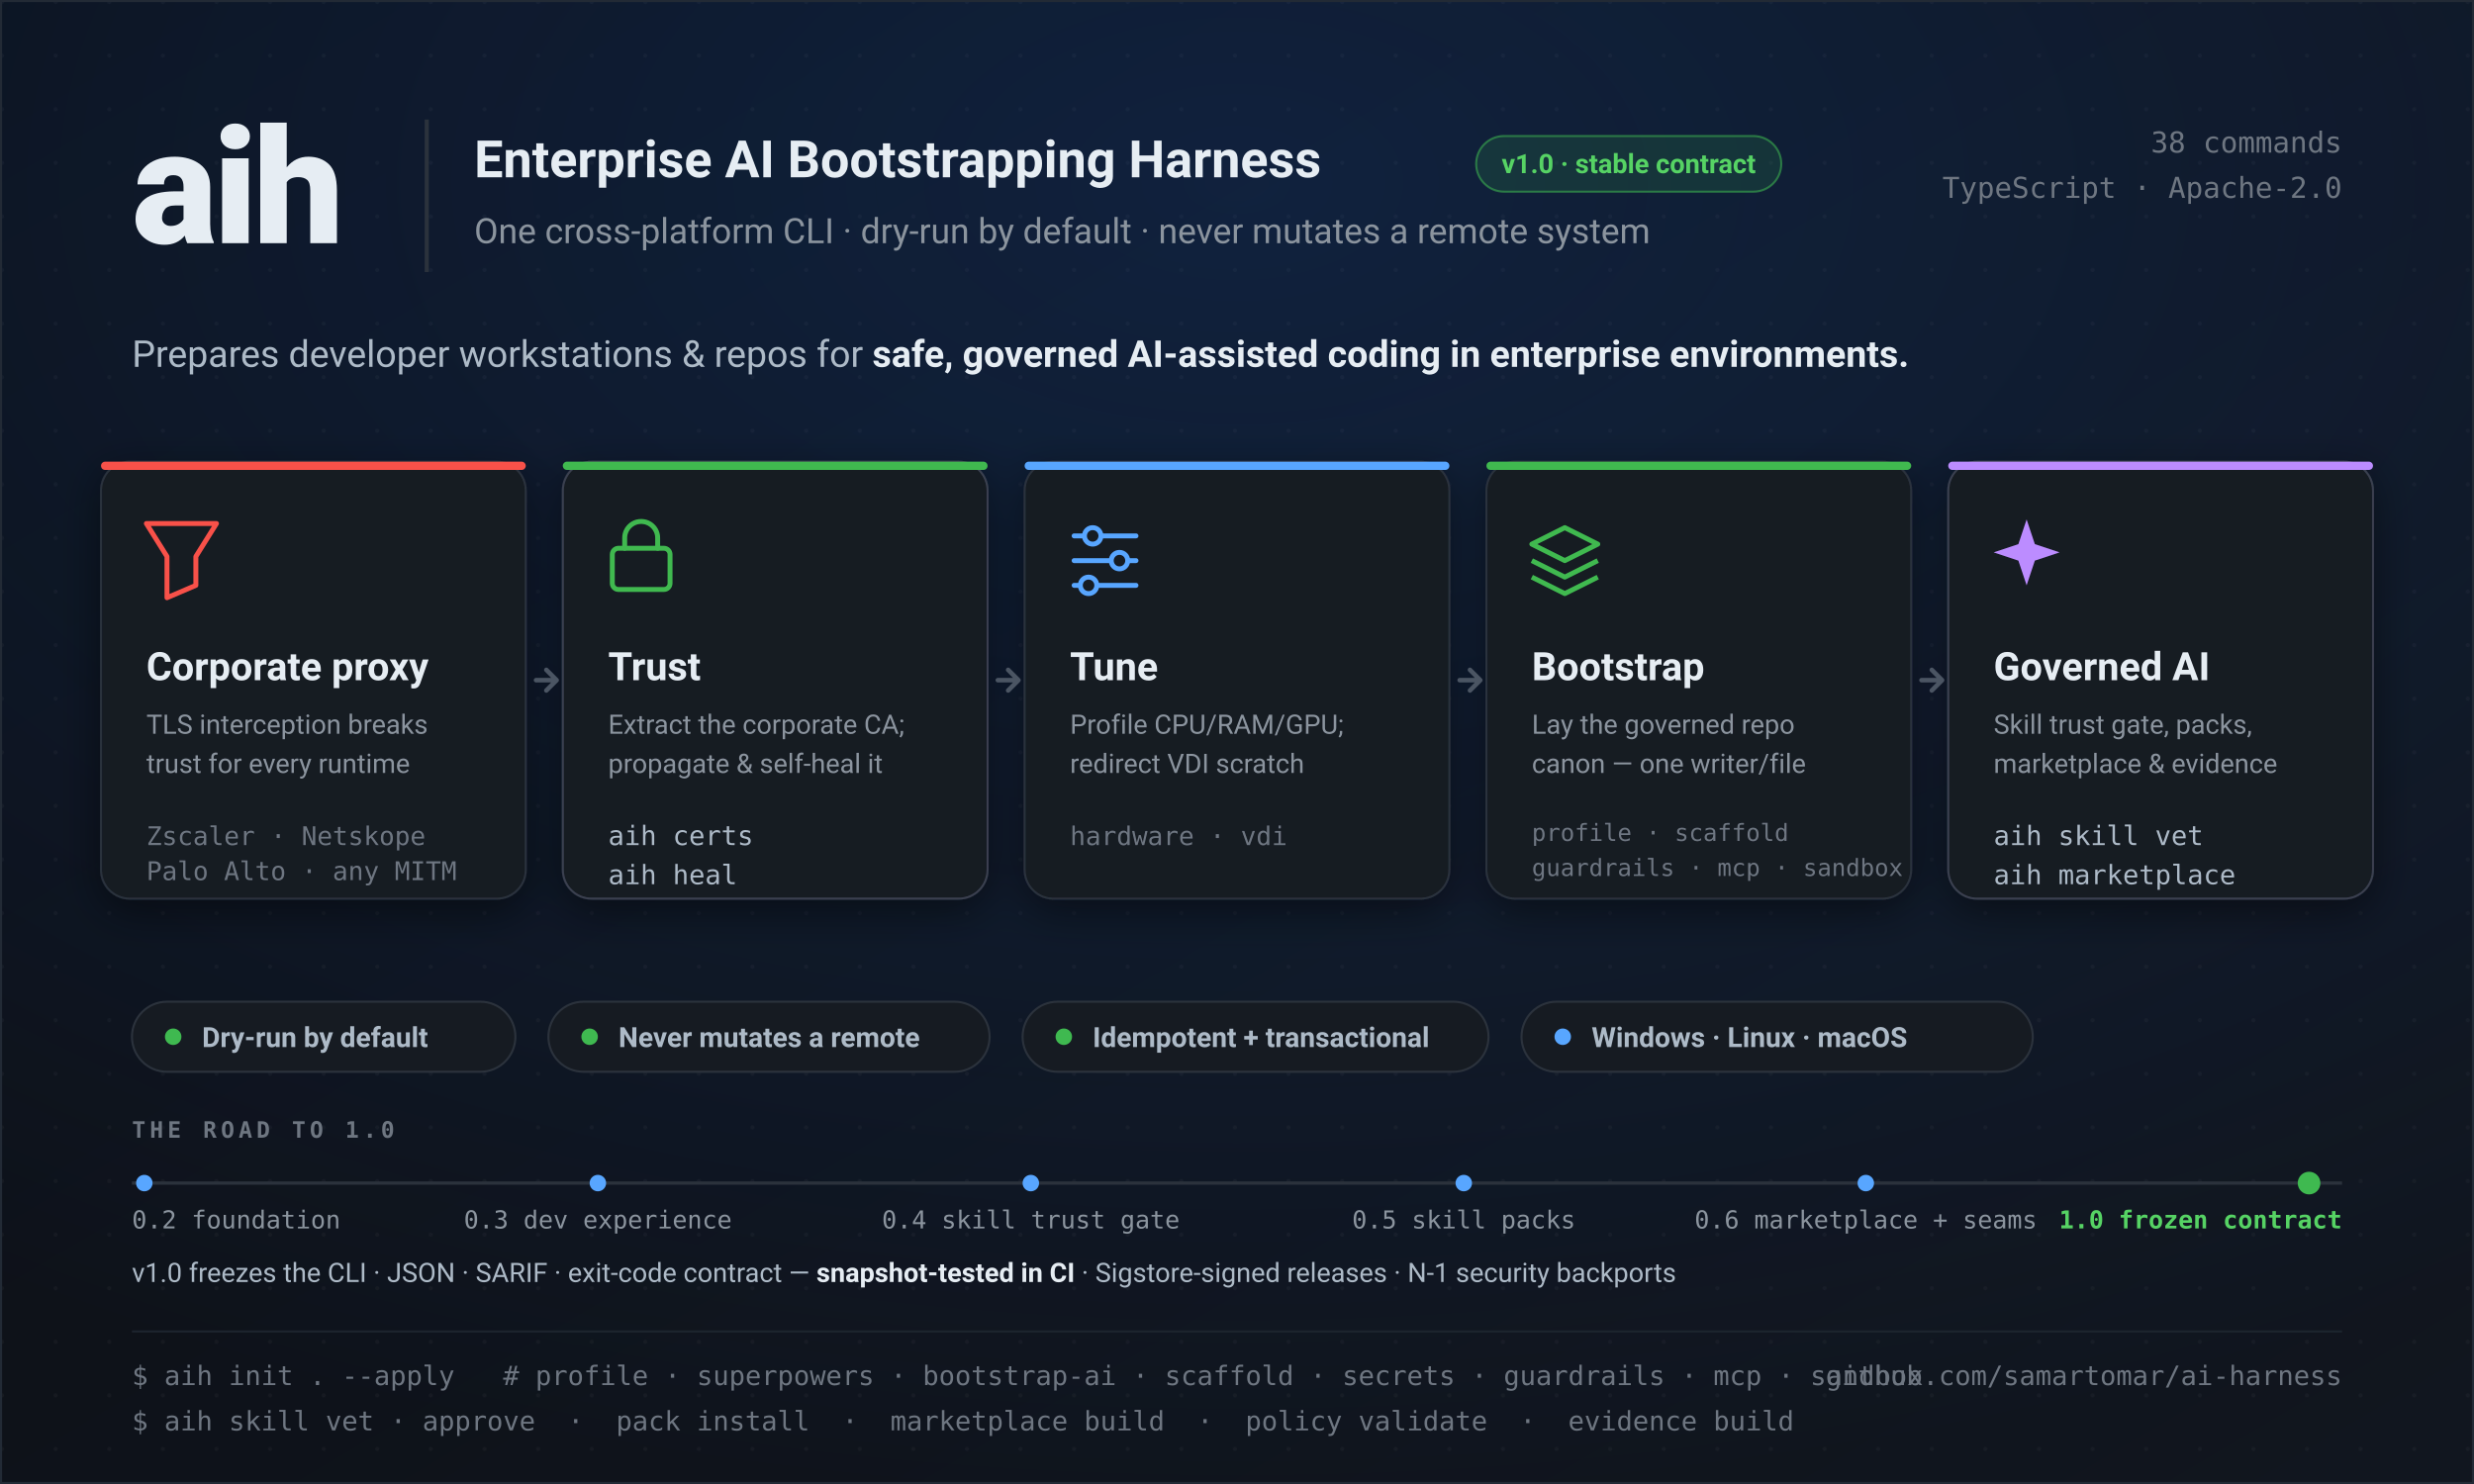
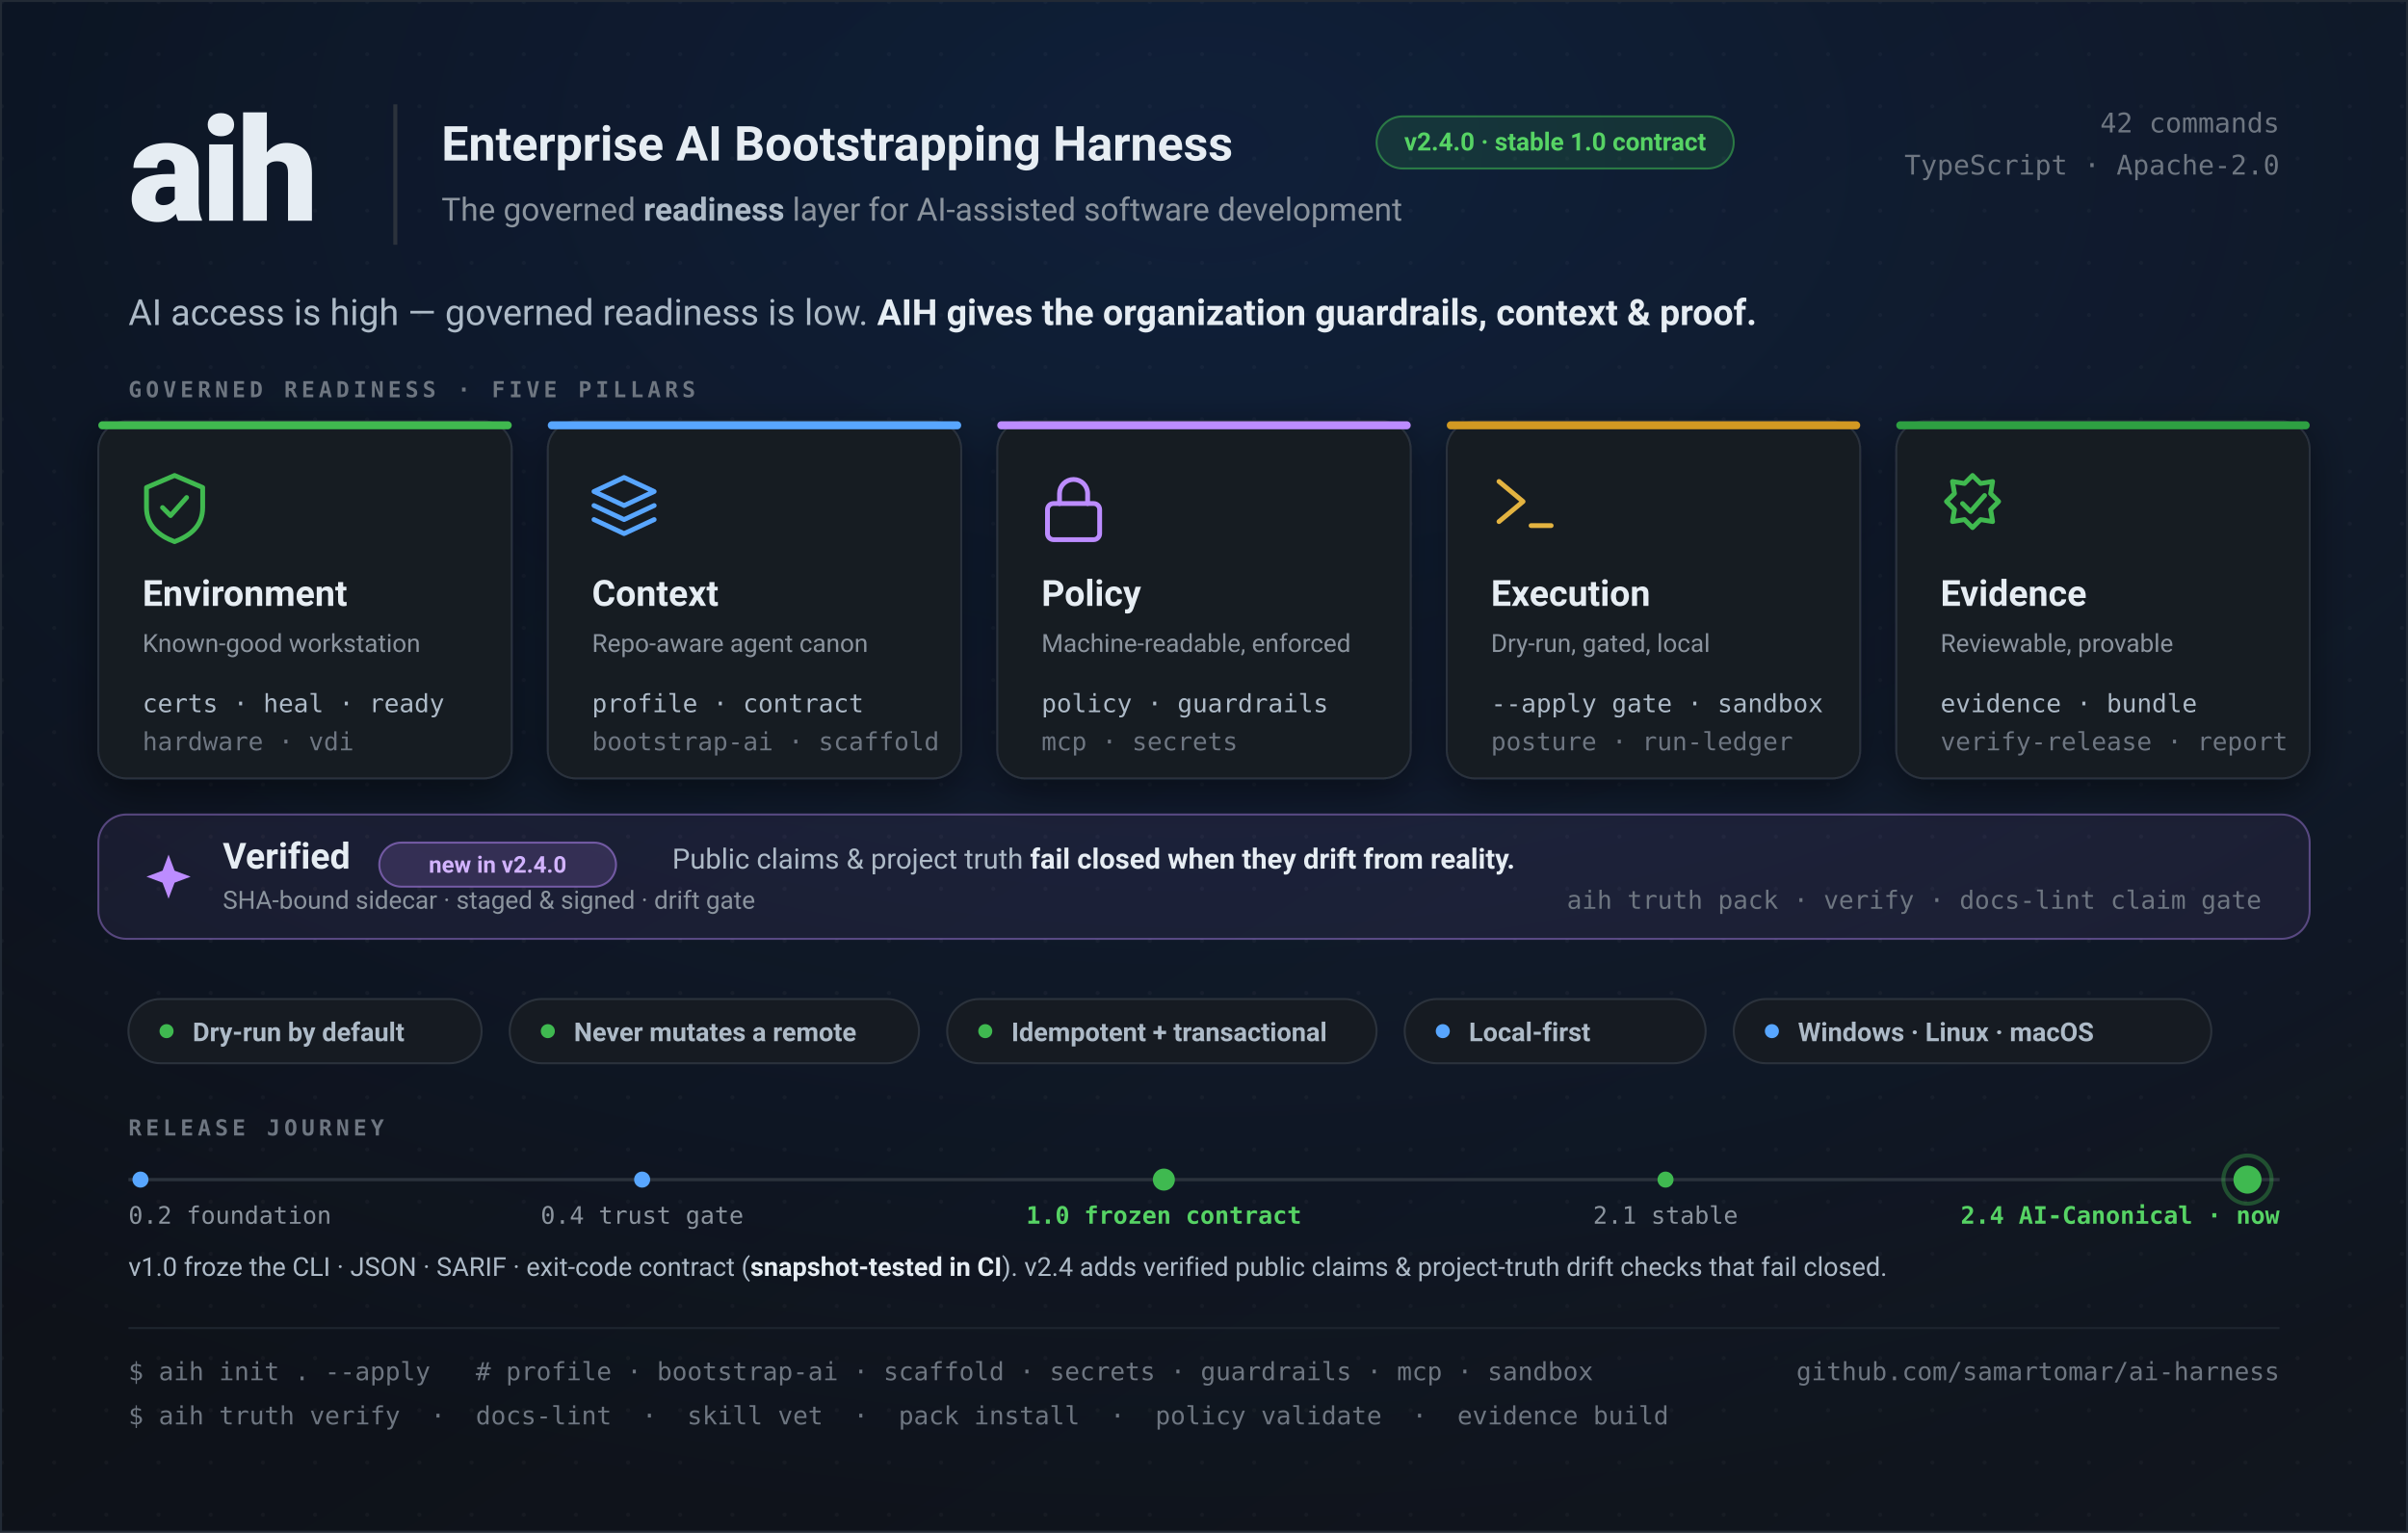
- <svg xmlns="http://www.w3.org/2000/svg" width="1200" height="720" viewBox="0 0 1200 720" font-family="ui-sans-serif, -apple-system, Segoe UI, Roboto, sans-serif">
+ <svg xmlns="http://www.w3.org/2000/svg" width="1200" height="764" viewBox="0 0 1200 764" role="img" font-family="ui-sans-serif, -apple-system, Segoe UI, Roboto, sans-serif">
  <defs>
    <linearGradient id="bg" x1="0" y1="0" x2="1" y2="1">
      <stop offset="0" stop-color="#0b0e14" />
      <stop offset="1" stop-color="#11161f" />
    </linearGradient>
-     <radialGradient id="glow" cx="0.5" cy="0.12" r="0.9">
-       <stop offset="0" stop-color="#1f6feb" stop-opacity="0.18" />
+     <radialGradient id="glow" cx="0.5" cy="0.1" r="0.9">
+       <stop offset="0" stop-color="#1f6feb" stop-opacity="0.16" />
      <stop offset="1" stop-color="#1f6feb" stop-opacity="0" />
    </radialGradient>
    <pattern id="dots" width="26" height="26" patternUnits="userSpaceOnUse">
      <circle cx="1" cy="1" r="1" fill="#ffffff" fill-opacity="0.035" />
    </pattern>
    <filter id="soft" x="-20%" y="-20%" width="140%" height="140%">
      <feDropShadow dx="0" dy="6" stdDeviation="10" flood-color="#000000" flood-opacity="0.45" />
    </filter>
  </defs>
-   <rect width="1200" height="720" fill="url(#bg)" />
-   <rect width="1200" height="720" fill="url(#dots)" />
-   <rect width="1200" height="720" fill="url(#glow)" />
-   <rect x="0.5" y="0.5" width="1199" height="719" rx="0" fill="none" stroke="#222a35" stroke-width="1" />
-   <text x="64" y="118" font-size="78" font-weight="800" fill="#e6edf3" letter-spacing="-2">aih</text>
-   <rect x="206" y="58" width="2" height="74" fill="#2b323c" />
-   <text x="230" y="86" font-size="25" font-weight="700" fill="#e6edf3">Enterprise AI Bootstrapping Harness</text>
-   <g transform="translate(716,66)">
-     <rect width="148" height="27" rx="13.5" fill="#3fb950" fill-opacity="0.14" stroke="#3fb950" stroke-opacity="0.55" />
-     <text x="74" y="18" font-size="13" font-weight="700" fill="#56d364" text-anchor="middle">v1.0 · stable contract</text>
+   <rect width="1200" height="764" fill="url(#bg)" />
+   <rect width="1200" height="764" fill="url(#dots)" />
+   <rect width="1200" height="764" fill="url(#glow)" />
+   <rect x="0.5" y="0.5" width="1199" height="763" fill="none" stroke="#222a35" stroke-width="1" />
+   <text x="64" y="110" font-size="72" font-weight="800" fill="#e6edf3" letter-spacing="-2">aih</text>
+   <rect x="196" y="52" width="2" height="70" fill="#2b323c" />
+   <text x="220" y="80" font-size="24" font-weight="700" fill="#e6edf3">Enterprise AI Bootstrapping Harness</text>
+   <g transform="translate(686,58)">
+     <rect width="178" height="26" rx="13" fill="#3fb950" fill-opacity="0.14" stroke="#3fb950" stroke-opacity="0.55" />
+     <text x="89" y="17" font-size="12.5" font-weight="700" fill="#56d364" text-anchor="middle">v2.4.0 · stable 1.0 contract</text>
  </g>
-   <text x="230" y="118" font-size="17" fill="#8b949e">One cross-platform CLI · dry-run by default · never mutates a remote system</text>
-   <g transform="translate(1136,74)" text-anchor="end">
-     <text x="0" y="0" font-size="14" fill="#6e7681" font-family="ui-monospace, SFMono-Regular, Menlo, monospace">38 commands</text>
-     <text x="0" y="22" font-size="14" fill="#6e7681" font-family="ui-monospace, SFMono-Regular, Menlo, monospace">TypeScript · Apache-2.0</text>
+   <text x="220" y="110" font-size="16" fill="#8b949e">The governed <tspan fill="#adbac7" font-weight="600">readiness</tspan> layer for AI-assisted software development</text>
+   <g transform="translate(1136,66)" text-anchor="end" font-family="ui-monospace, SFMono-Regular, Menlo, monospace">
+     <text x="0" y="0" font-size="13.5" fill="#6e7681">42 commands</text>
+     <text x="0" y="21" font-size="13.5" fill="#6e7681">TypeScript · Apache-2.0</text>
  </g>
-   <text x="64" y="178" font-size="18" fill="#adbac7">Prepares developer workstations &amp; repos for <tspan fill="#e6edf3" font-weight="600">safe, governed AI-assisted coding in enterprise environments.</tspan>
+   <text x="64" y="162" font-size="18" fill="#adbac7">AI access is high — governed readiness is low. <tspan fill="#e6edf3" font-weight="600">AIH gives the organization guardrails, context &amp; proof.</tspan>
  </text>
+   <text x="64" y="198" font-size="11" font-weight="700" fill="#6e7681" letter-spacing="2" font-family="ui-monospace, Menlo, monospace">GOVERNED READINESS · FIVE PILLARS</text>
  <g filter="url(#soft)">
-     <g transform="translate(49,224)">
-       <rect width="206" height="212" rx="14" fill="#151a22" stroke="#2b323c" />
-       <rect width="206" height="4" rx="2" fill="#f85149" />
-       <g transform="translate(22,30)" stroke="#f85149" stroke-width="2.4" fill="none" stroke-linejoin="round" stroke-linecap="round">
-         <path d="M0 0 H34 L24 16 V30 L10 36 V16 Z" />
+     <g transform="translate(49,210)">
+       <rect width="206" height="178" rx="14" fill="#151a22" stroke="#2b323c" />
+       <rect width="206" height="4" rx="2" fill="#3fb950" />
+       <g transform="translate(22,26)" stroke="#3fb950" stroke-width="2.4" fill="none" stroke-linecap="round" stroke-linejoin="round">
+         <path d="M16 1 L30 7 V17 C30 26 24 31 16 34 C8 31 2 26 2 17 V7 Z" />
+         <path d="M10 17 l4 4 l8 -9" />
      </g>
-       <text x="22" y="106" font-size="19" font-weight="700" fill="#e6edf3">Corporate proxy</text>
-       <text x="22" y="132" font-size="13" fill="#8b949e">TLS interception breaks</text>
-       <text x="22" y="151" font-size="13" fill="#8b949e">trust for every runtime</text>
-       <text x="22" y="186" font-size="12.5" fill="#6e7681" font-family="ui-monospace, Menlo, monospace">Zscaler · Netskope</text>
-       <text x="22" y="203" font-size="12.5" fill="#6e7681" font-family="ui-monospace, Menlo, monospace">Palo Alto · any MITM</text>
+       <text x="22" y="92" font-size="18" font-weight="700" fill="#e6edf3">Environment</text>
+       <text x="22" y="115" font-size="12.5" fill="#8b949e">Known-good workstation</text>
+       <text x="22" y="145" font-size="12.5" fill="#adbac7" font-family="ui-monospace, Menlo, monospace">certs · heal · ready</text>
+       <text x="22" y="164" font-size="12.5" fill="#6e7681" font-family="ui-monospace, Menlo, monospace">hardware · vdi</text>
    </g>
-     <g transform="translate(273,224)">
-       <rect width="206" height="212" rx="14" fill="#151a22" stroke="#3a4150" />
-       <rect width="206" height="4" rx="2" fill="#3fb950" />
-       <g transform="translate(22,28)" stroke="#3fb950" stroke-width="2.4" fill="none" stroke-linecap="round">
-         <rect x="2" y="14" width="28" height="20" rx="3" />
-         <path d="M8 14 V9 a8 8 0 0 1 16 0 V14" />
+     <g transform="translate(273,210)">
+       <rect width="206" height="178" rx="14" fill="#151a22" stroke="#2b323c" />
+       <rect width="206" height="4" rx="2" fill="#58a6ff" />
+       <g transform="translate(22,26)" stroke="#58a6ff" stroke-width="2.4" fill="none" stroke-linejoin="round" stroke-linecap="round">
+         <path d="M16 2 L31 9 L16 16 L1 9 Z" />
+         <path d="M1 16 L16 23 L31 16" />
+         <path d="M1 23 L16 30 L31 23" />
      </g>
-       <text x="22" y="106" font-size="19" font-weight="700" fill="#e6edf3">Trust</text>
-       <text x="22" y="132" font-size="13" fill="#8b949e">Extract the corporate CA;</text>
-       <text x="22" y="151" font-size="13" fill="#8b949e">propagate &amp; self-heal it</text>
-       <g transform="translate(22,172)">
-         <text x="0" y="14" font-size="13" fill="#adbac7" font-family="ui-monospace, Menlo, monospace">aih certs</text>
-         <text x="0" y="33" font-size="13" fill="#adbac7" font-family="ui-monospace, Menlo, monospace">aih heal</text>
+       <text x="22" y="92" font-size="18" font-weight="700" fill="#e6edf3">Context</text>
+       <text x="22" y="115" font-size="12.5" fill="#8b949e">Repo-aware agent canon</text>
+       <text x="22" y="145" font-size="12.5" fill="#adbac7" font-family="ui-monospace, Menlo, monospace">profile · contract</text>
+       <text x="22" y="164" font-size="12.5" fill="#6e7681" font-family="ui-monospace, Menlo, monospace">bootstrap-ai · scaffold</text>
+     </g>
+     <g transform="translate(497,210)">
+       <rect width="206" height="178" rx="14" fill="#151a22" stroke="#2b323c" />
+       <rect width="206" height="4" rx="2" fill="#bc8cff" />
+       <g transform="translate(22,26)" stroke="#bc8cff" stroke-width="2.4" fill="none" stroke-linecap="round" stroke-linejoin="round">
+         <rect x="3" y="15" width="26" height="18" rx="3" />
+         <path d="M9 15 V10 a7 7 0 0 1 14 0 V15" />
      </g>
+       <text x="22" y="92" font-size="18" font-weight="700" fill="#e6edf3">Policy</text>
+       <text x="22" y="115" font-size="12.5" fill="#8b949e">Machine-readable, enforced</text>
+       <text x="22" y="145" font-size="12.5" fill="#adbac7" font-family="ui-monospace, Menlo, monospace">policy · guardrails</text>
+       <text x="22" y="164" font-size="12.5" fill="#6e7681" font-family="ui-monospace, Menlo, monospace">mcp · secrets</text>
    </g>
-     <g transform="translate(497,224)">
-       <rect width="206" height="212" rx="14" fill="#151a22" stroke="#2b323c" />
-       <rect width="206" height="4" rx="2" fill="#58a6ff" />
-       <g transform="translate(22,30)" stroke="#58a6ff" stroke-width="2.4" fill="none" stroke-linecap="round">
-         <path d="M2 6 H32 M2 18 H32 M2 30 H32" />
-         <circle cx="11" cy="6" r="4" fill="#151a22" />
-         <circle cx="24" cy="18" r="4" fill="#151a22" />
-         <circle cx="9" cy="30" r="4" fill="#151a22" />
+     <g transform="translate(721,210)">
+       <rect width="206" height="178" rx="14" fill="#151a22" stroke="#2b323c" />
+       <rect width="206" height="4" rx="2" fill="#d29922" />
+       <g transform="translate(22,26)" stroke="#e3b341" stroke-width="2.4" fill="none" stroke-linecap="round" stroke-linejoin="round">
+         <path d="M4 4 l12 10 l-12 10" />
+         <path d="M20 26 h10" />
      </g>
-       <text x="22" y="106" font-size="19" font-weight="700" fill="#e6edf3">Tune</text>
-       <text x="22" y="132" font-size="13" fill="#8b949e">Profile CPU/RAM/GPU;</text>
-       <text x="22" y="151" font-size="13" fill="#8b949e">redirect VDI scratch</text>
-       <text x="22" y="186" font-size="12.5" fill="#6e7681" font-family="ui-monospace, Menlo, monospace">hardware · vdi</text>
+       <text x="22" y="92" font-size="18" font-weight="700" fill="#e6edf3">Execution</text>
+       <text x="22" y="115" font-size="12.5" fill="#8b949e">Dry-run, gated, local</text>
+       <text x="22" y="145" font-size="12.5" fill="#adbac7" font-family="ui-monospace, Menlo, monospace">--apply gate · sandbox</text>
+       <text x="22" y="164" font-size="12.5" fill="#6e7681" font-family="ui-monospace, Menlo, monospace">posture · run-ledger</text>
    </g>
-     <g transform="translate(721,224)">
-       <rect width="206" height="212" rx="14" fill="#151a22" stroke="#2b323c" />
-       <rect width="206" height="4" rx="2" fill="#3fb950" />
-       <g transform="translate(22,28)" stroke="#3fb950" stroke-width="2.4" fill="none" stroke-linejoin="round">
-         <path d="M16 4 L32 12 L16 20 L0 12 Z" />
-         <path d="M0 20 L16 28 L32 20" />
-         <path d="M0 28 L16 36 L32 28" />
+     <g transform="translate(945,210)">
+       <rect width="206" height="178" rx="14" fill="#151a22" stroke="#2b323c" />
+       <rect width="206" height="4" rx="2" fill="#2ea043" />
+       <g transform="translate(22,25)" stroke="#3fb950" stroke-width="2.4" fill="none" stroke-linecap="round" stroke-linejoin="round">
+         <path d="M16 2 l4 4 l6 -1 l-1 6 l4 4 l-4 4 l1 6 l-6 -1 l-4 4 l-4 -4 l-6 1 l1 -6 l-4 -4 l4 -4 l-1 -6 l6 1 Z" />
+         <path d="M11 16 l4 4 l7 -8" />
      </g>
-       <text x="22" y="106" font-size="19" font-weight="700" fill="#e6edf3">Bootstrap</text>
-       <text x="22" y="132" font-size="13" fill="#8b949e">Lay the governed repo</text>
-       <text x="22" y="151" font-size="13" fill="#8b949e">canon — one writer/file</text>
-       <text x="22" y="184" font-size="11.5" fill="#6e7681" font-family="ui-monospace, Menlo, monospace">profile · scaffold</text>
-       <text x="22" y="201" font-size="11.5" fill="#6e7681" font-family="ui-monospace, Menlo, monospace">guardrails · mcp · sandbox</text>
-     </g>
-     <g transform="translate(945,224)">
-       <rect width="206" height="212" rx="14" fill="#151a22" stroke="#3a4150" />
-       <rect width="206" height="4" rx="2" fill="#bc8cff" />
-       <g transform="translate(22,28)" fill="#bc8cff">
-         <path d="M16 0 L20 12 L32 16 L20 20 L16 32 L12 20 L0 16 L12 12 Z" />
-       </g>
-       <text x="22" y="106" font-size="19" font-weight="700" fill="#e6edf3">Governed AI</text>
-       <text x="22" y="132" font-size="13" fill="#8b949e">Skill trust gate, packs,</text>
-       <text x="22" y="151" font-size="13" fill="#8b949e">marketplace &amp; evidence</text>
-       <g transform="translate(22,172)">
-         <text x="0" y="14" font-size="13" fill="#adbac7" font-family="ui-monospace, Menlo, monospace">aih skill vet</text>
-         <text x="0" y="33" font-size="13" fill="#adbac7" font-family="ui-monospace, Menlo, monospace">aih marketplace</text>
-       </g>
+       <text x="22" y="92" font-size="18" font-weight="700" fill="#e6edf3">Evidence</text>
+       <text x="22" y="115" font-size="12.5" fill="#8b949e">Reviewable, provable</text>
+       <text x="22" y="145" font-size="12.5" fill="#adbac7" font-family="ui-monospace, Menlo, monospace">evidence · bundle</text>
+       <text x="22" y="164" font-size="12.5" fill="#6e7681" font-family="ui-monospace, Menlo, monospace">verify-release · report</text>
    </g>
  </g>
-   <g stroke="#4b5563" stroke-width="2.2" fill="none" stroke-linecap="round" stroke-linejoin="round">
-     <path d="M260 330 h10 m-5 -5 l5 5 l-5 5" />
-     <path d="M484 330 h10 m-5 -5 l5 5 l-5 5" />
-     <path d="M708 330 h10 m-5 -5 l5 5 l-5 5" />
-     <path d="M932 330 h10 m-5 -5 l5 5 l-5 5" />
+   <g transform="translate(49,406)">
+     <rect width="1102" height="62" rx="14" fill="#bc8cff" fill-opacity="0.07" stroke="#bc8cff" stroke-opacity="0.4" />
+     <g transform="translate(24,20)" fill="#bc8cff">
+       <path d="M11 0 L14 8 L22 11 L14 14 L11 22 L8 14 L0 11 L8 8 Z" />
+     </g>
+     <text x="62" y="27" font-size="18" font-weight="700" fill="#e6edf3">Verified</text>
+     <g transform="translate(140,14)">
+       <rect width="118" height="22" rx="11" fill="#bc8cff" fill-opacity="0.16" stroke="#bc8cff" stroke-opacity="0.5" />
+       <text x="59" y="15" font-size="11.5" font-weight="700" fill="#d2b3ff" text-anchor="middle">new in v2.4.0</text>
+     </g>
+     <text x="286" y="27" font-size="14" fill="#adbac7">Public claims &amp; project truth <tspan fill="#e6edf3" font-weight="600">fail closed when they drift from reality.</tspan>
+     </text>
+     <text x="1078" y="47" font-size="12.5" fill="#6e7681" text-anchor="end" font-family="ui-monospace, Menlo, monospace">aih truth pack · verify   ·   docs-lint claim gate</text>
+     <text x="62" y="47" font-size="12.5" fill="#8b949e">SHA-bound sidecar · staged &amp; signed · drift gate</text>
  </g>
-   <g transform="translate(64,486)" font-size="13.5" font-weight="600">
+   <g transform="translate(64,498)" font-size="13" font-weight="600">
    <g>
-       <rect width="186" height="34" rx="17" fill="#161b22" stroke="#2b323c" />
-       <circle cx="20" cy="17" r="4" fill="#3fb950" />
-       <text x="34" y="22" fill="#adbac7">Dry-run by default</text>
+       <rect width="176" height="32" rx="16" fill="#161b22" stroke="#2b323c" />
+       <circle cx="19" cy="16" r="3.5" fill="#3fb950" />
+       <text x="32" y="21" fill="#adbac7">Dry-run by default</text>
    </g>
-     <g transform="translate(202,0)">
-       <rect width="214" height="34" rx="17" fill="#161b22" stroke="#2b323c" />
-       <circle cx="20" cy="17" r="4" fill="#3fb950" />
-       <text x="34" y="22" fill="#adbac7">Never mutates a remote</text>
+     <g transform="translate(190,0)">
+       <rect width="204" height="32" rx="16" fill="#161b22" stroke="#2b323c" />
+       <circle cx="19" cy="16" r="3.5" fill="#3fb950" />
+       <text x="32" y="21" fill="#adbac7">Never mutates a remote</text>
    </g>
-     <g transform="translate(432,0)">
-       <rect width="226" height="34" rx="17" fill="#161b22" stroke="#2b323c" />
-       <circle cx="20" cy="17" r="4" fill="#3fb950" />
-       <text x="34" y="22" fill="#adbac7">Idempotent + transactional</text>
+     <g transform="translate(408,0)">
+       <rect width="214" height="32" rx="16" fill="#161b22" stroke="#2b323c" />
+       <circle cx="19" cy="16" r="3.5" fill="#3fb950" />
+       <text x="32" y="21" fill="#adbac7">Idempotent + transactional</text>
    </g>
-     <g transform="translate(674,0)">
-       <rect width="248" height="34" rx="17" fill="#161b22" stroke="#2b323c" />
-       <circle cx="20" cy="17" r="4" fill="#58a6ff" />
-       <text x="34" y="22" fill="#adbac7">Windows · Linux · macOS</text>
+     <g transform="translate(636,0)">
+       <rect width="150" height="32" rx="16" fill="#161b22" stroke="#2b323c" />
+       <circle cx="19" cy="16" r="3.5" fill="#58a6ff" />
+       <text x="32" y="21" fill="#adbac7">Local-first</text>
+     </g>
+     <g transform="translate(800,0)">
+       <rect width="238" height="32" rx="16" fill="#161b22" stroke="#2b323c" />
+       <circle cx="19" cy="16" r="3.5" fill="#58a6ff" />
+       <text x="32" y="21" fill="#adbac7">Windows · Linux · macOS</text>
    </g>
  </g>
  <g>
-     <text x="64" y="552" font-size="11" font-weight="700" fill="#6e7681" letter-spacing="2" font-family="ui-monospace, Menlo, monospace">THE ROAD TO 1.0</text>
-     <line x1="64" y1="574" x2="1136" y2="574" stroke="#2b323c" stroke-width="1.6" />
-     <g fill="#8b949e">
-       <circle cx="70" cy="574" r="4" fill="#58a6ff" />
-       <circle cx="290" cy="574" r="4" fill="#58a6ff" />
-       <circle cx="500" cy="574" r="4" fill="#58a6ff" />
-       <circle cx="710" cy="574" r="4" fill="#58a6ff" />
-       <circle cx="905" cy="574" r="4" fill="#58a6ff" />
-       <circle cx="1120" cy="574" r="5.5" fill="#3fb950" />
+     <text x="64" y="566" font-size="11" font-weight="700" fill="#6e7681" letter-spacing="2" font-family="ui-monospace, Menlo, monospace">RELEASE JOURNEY</text>
+     <line x1="64" y1="588" x2="1136" y2="588" stroke="#2b323c" stroke-width="1.6" />
+     <g>
+       <circle cx="70" cy="588" r="4" fill="#58a6ff" />
+       <circle cx="320" cy="588" r="4" fill="#58a6ff" />
+       <circle cx="580" cy="588" r="5.5" fill="#3fb950" />
+       <circle cx="830" cy="588" r="4" fill="#3fb950" />
+       <circle cx="1120" cy="588" r="7" fill="#3fb950" />
+       <circle cx="1120" cy="588" r="12" fill="none" stroke="#3fb950" stroke-opacity="0.35" stroke-width="2" />
    </g>
    <g font-size="12" fill="#8b949e" font-family="ui-monospace, Menlo, monospace">
-       <text x="64" y="596">0.2 foundation</text>
-       <text x="290" y="596" text-anchor="middle">0.3 dev experience</text>
-       <text x="500" y="596" text-anchor="middle">0.4 skill trust gate</text>
-       <text x="710" y="596" text-anchor="middle">0.5 skill packs</text>
-       <text x="905" y="596" text-anchor="middle">0.6 marketplace + seams</text>
-       <text x="1136" y="596" text-anchor="end" fill="#56d364" font-weight="700">1.0 frozen contract</text>
+       <text x="64" y="610">0.2 foundation</text>
+       <text x="320" y="610" text-anchor="middle">0.4 trust gate</text>
+       <text x="580" y="610" text-anchor="middle" fill="#56d364" font-weight="700">1.0 frozen contract</text>
+       <text x="830" y="610" text-anchor="middle">2.1 stable</text>
+       <text x="1136" y="610" text-anchor="end" fill="#56d364" font-weight="700">2.4 AI-Canonical · now</text>
    </g>
-     <text x="64" y="622" font-size="13" fill="#adbac7">v1.0 freezes the CLI · JSON · SARIF · exit-code contract — <tspan fill="#e6edf3" font-weight="600">snapshot-tested in CI</tspan> · Sigstore-signed releases · N-1 security backports</text>
+     <text x="64" y="636" font-size="13" fill="#adbac7">v1.0 froze the CLI · JSON · SARIF · exit-code contract (<tspan fill="#e6edf3" font-weight="600">snapshot-tested in CI</tspan>). v2.4 adds verified public claims &amp; project-truth drift checks that fail closed.</text>
  </g>
-   <line x1="64" y1="646" x2="1136" y2="646" stroke="#1d242e" />
-   <text x="64" y="672" font-size="13" fill="#6e7681" font-family="ui-monospace, SFMono-Regular, Menlo, monospace">$ aih init . --apply   #  profile · superpowers · bootstrap-ai · scaffold · secrets · guardrails · mcp · sandbox</text>
-   <text x="64" y="694" font-size="13" fill="#6e7681" font-family="ui-monospace, SFMono-Regular, Menlo, monospace">$ aih skill vet · approve  ·  pack install  ·  marketplace build  ·  policy validate  ·  evidence build</text>
-   <text x="1136" y="672" font-size="13" fill="#6e7681" text-anchor="end" font-family="ui-monospace, Menlo, monospace">github.com/samartomar/ai-harness</text>
+   <line x1="64" y1="662" x2="1136" y2="662" stroke="#1d242e" />
+   <text x="64" y="688" font-size="12.5" fill="#6e7681" font-family="ui-monospace, SFMono-Regular, Menlo, monospace">$ aih init . --apply   #  profile · bootstrap-ai · scaffold · secrets · guardrails · mcp · sandbox</text>
+   <text x="64" y="710" font-size="12.5" fill="#6e7681" font-family="ui-monospace, SFMono-Regular, Menlo, monospace">$ aih truth verify  ·  docs-lint  ·  skill vet  ·  pack install  ·  policy validate  ·  evidence build</text>
+   <text x="1136" y="688" font-size="12.5" fill="#6e7681" text-anchor="end" font-family="ui-monospace, Menlo, monospace">github.com/samartomar/ai-harness</text>
</svg>
